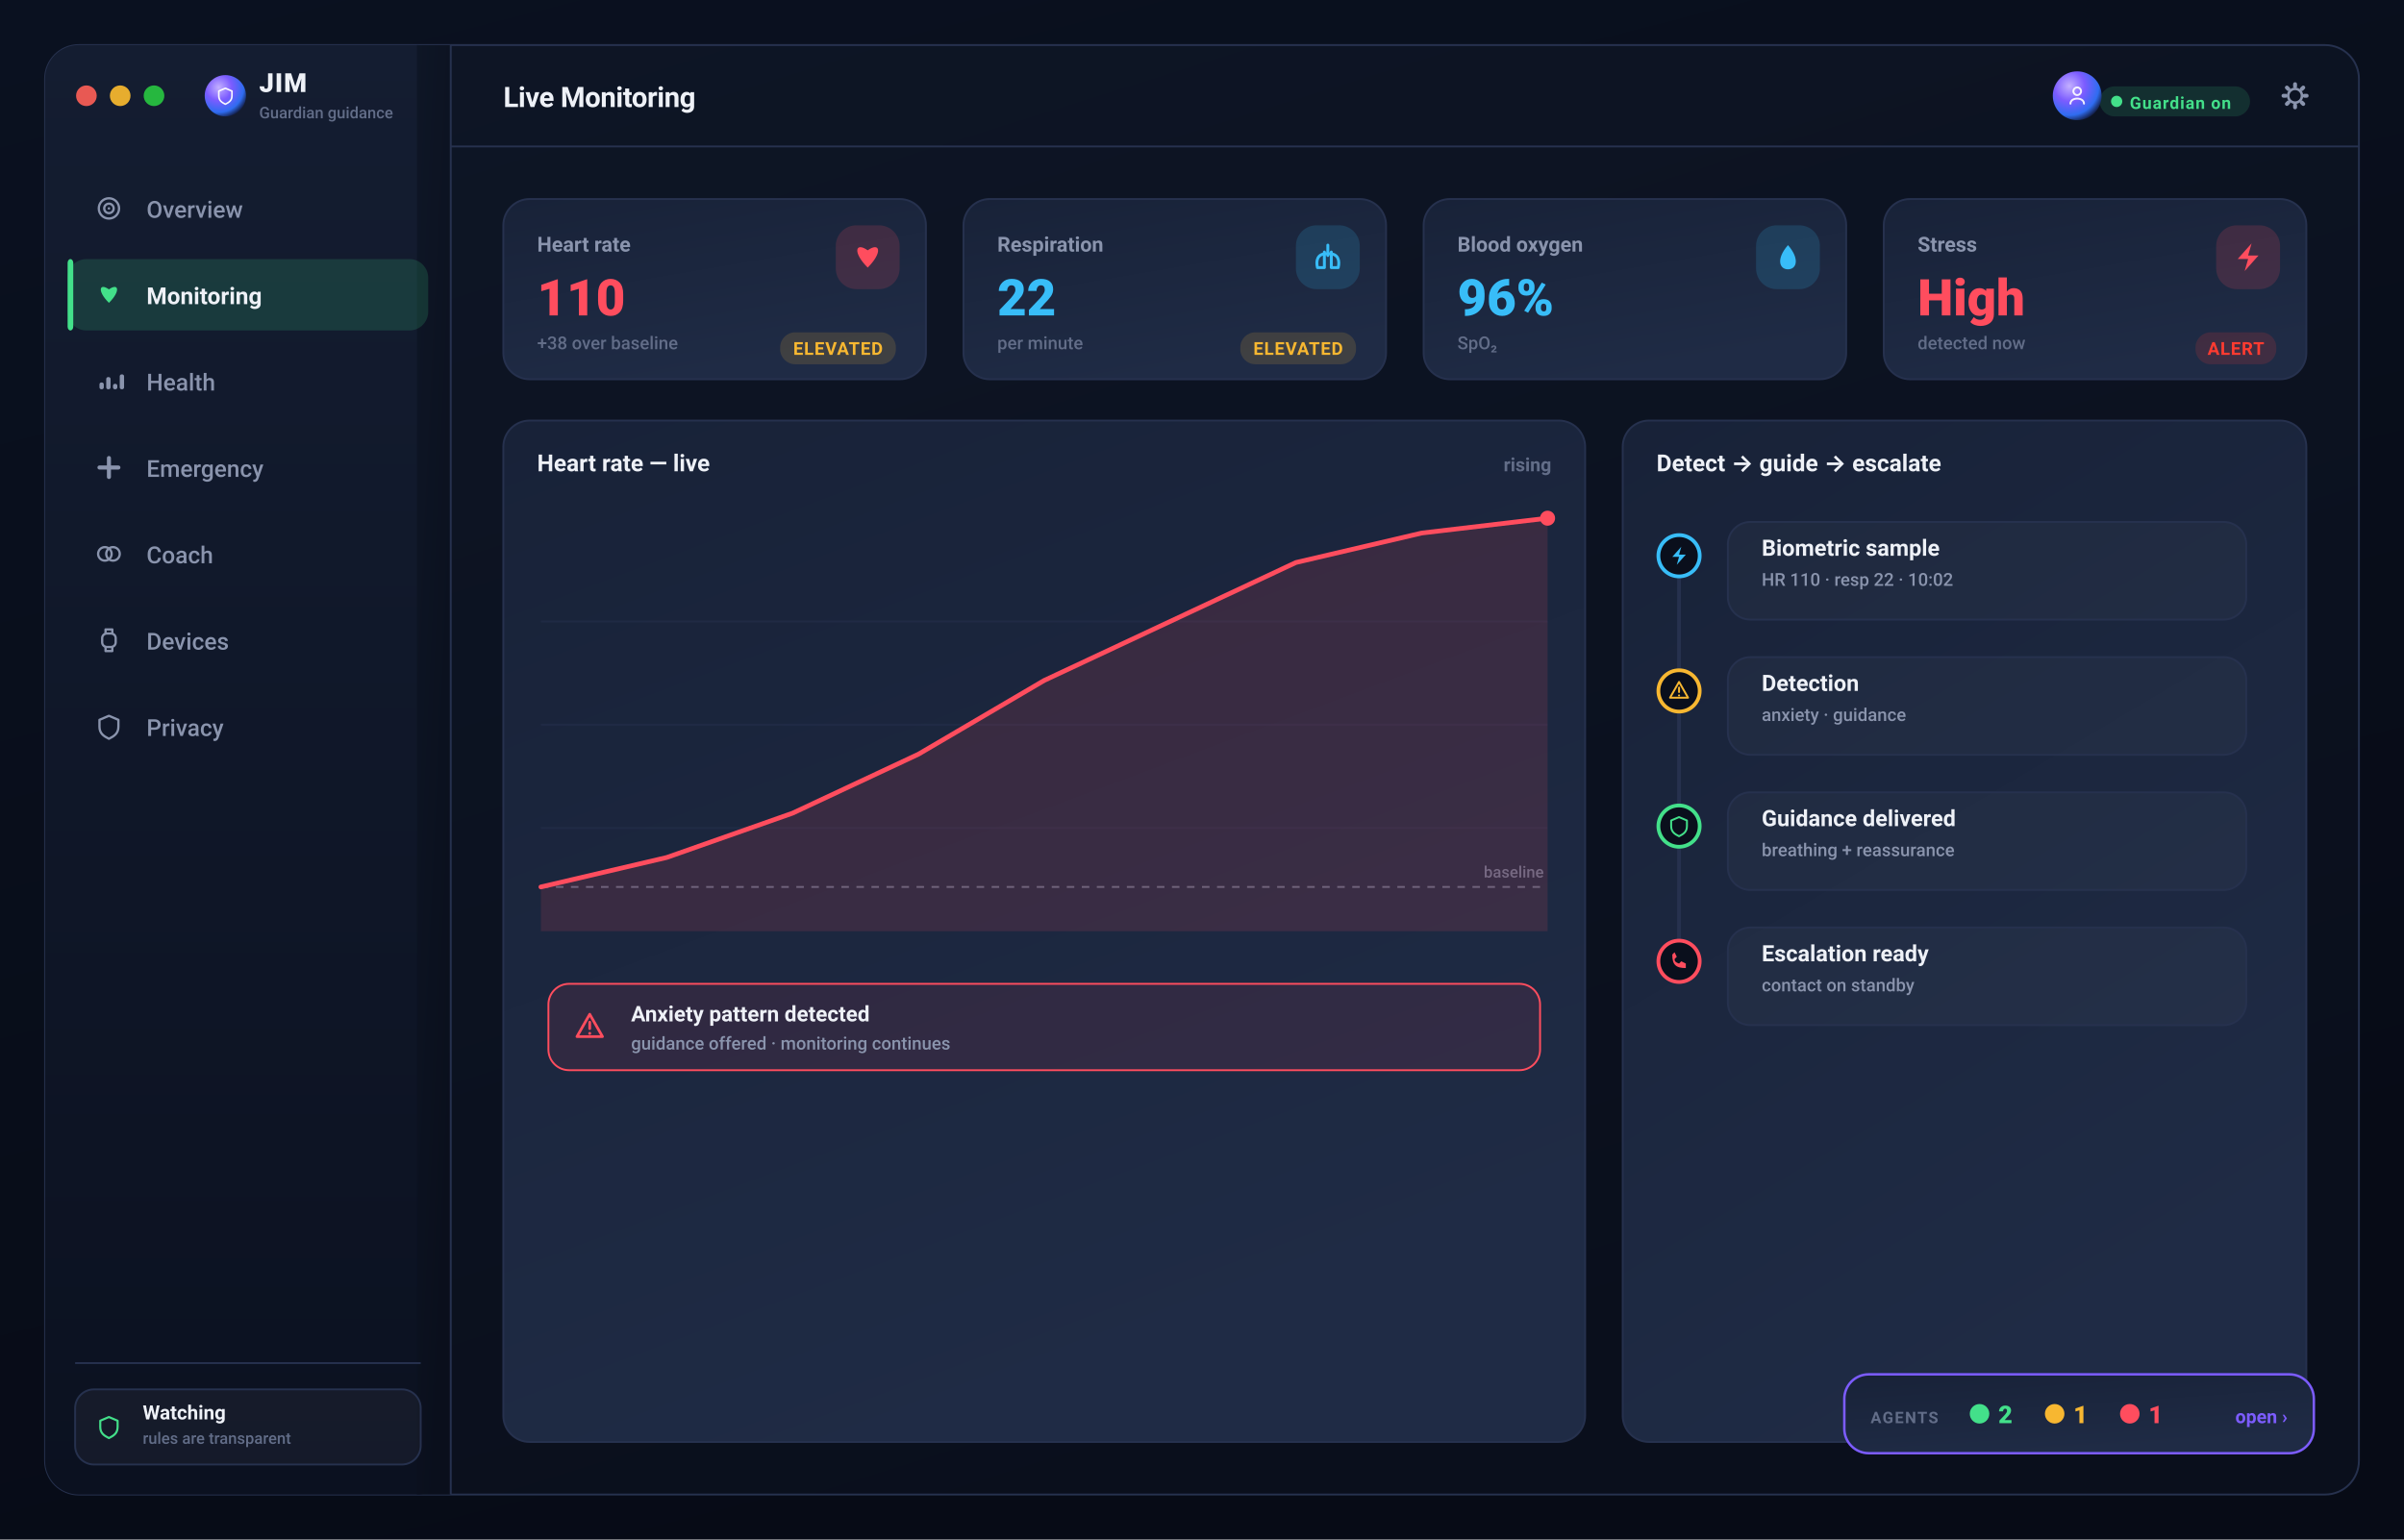
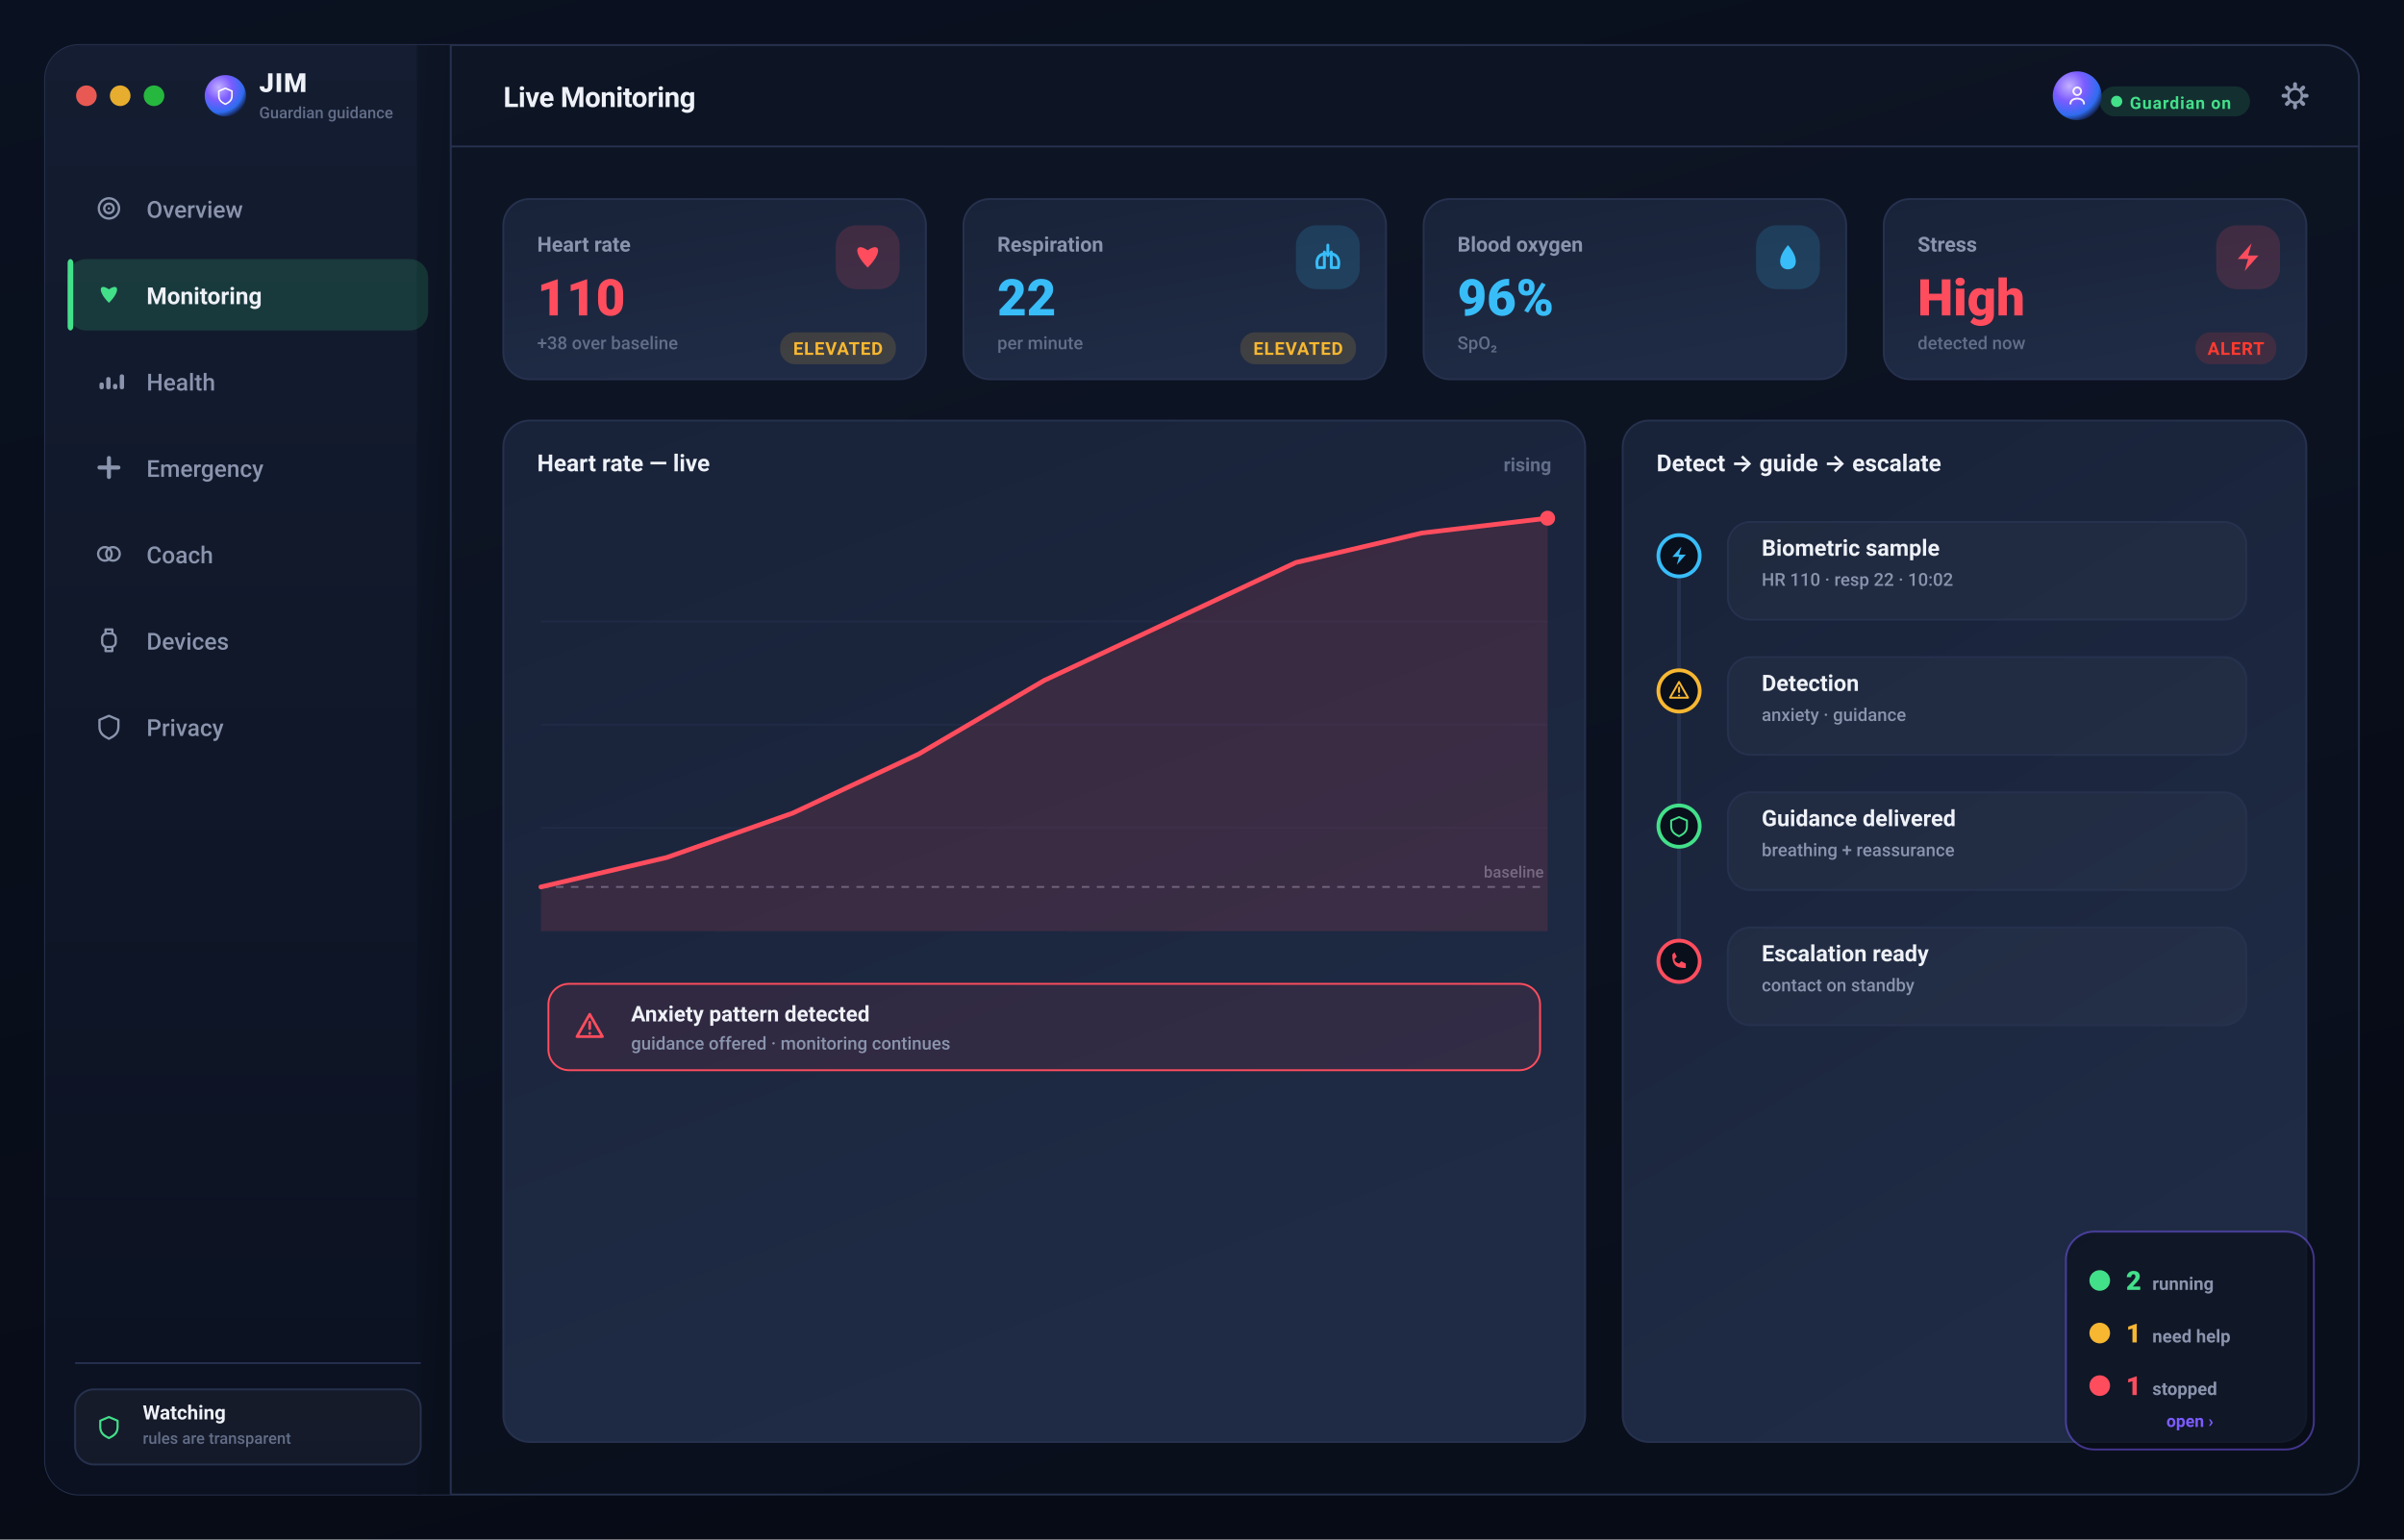
<svg xmlns="http://www.w3.org/2000/svg" width="1280" height="820" viewBox="0 0 1280 820" role="img" aria-label="Jim Mini — Live Monitoring">
  <defs>
    <linearGradient id="gPage" x1="0" y1="0" x2="0.4" y2="1">
      <stop offset="0" stop-color="#0a1120" />
      <stop offset="1" stop-color="#070b16" />
    </linearGradient>
    <linearGradient id="gScr" x1="0" y1="0" x2="0.5" y2="1">
      <stop offset="0" stop-color="#0e1626" />
      <stop offset="1" stop-color="#0a0f1c" />
    </linearGradient>
    <linearGradient id="gSide" x1="0" y1="0" x2="0" y2="1">
      <stop offset="0" stop-color="#141d31" />
      <stop offset="1" stop-color="#0b1120" />
    </linearGradient>
    <linearGradient id="gCard" x1="0" y1="0" x2="0.4" y2="1">
      <stop offset="0" stop-color="#182238" />
      <stop offset="1" stop-color="#1f2b45" />
    </linearGradient>
    <linearGradient id="gBrand" x1="0" y1="0" x2="1" y2="0">
      <stop offset="0" stop-color="#7c5cff" />
      <stop offset="1" stop-color="#3aa0ff" />
    </linearGradient>
    <linearGradient id="gEmer" x1="0" y1="0" x2="0" y2="1">
      <stop offset="0" stop-color="#ff5b52" />
      <stop offset="1" stop-color="#ff3b30" />
    </linearGradient>
    <linearGradient id="mV" x1="0" y1="0" x2="1" y2="0">
      <stop offset="0" stop-color="#7c5cff" />
      <stop offset="1" stop-color="#3aa0ff" />
    </linearGradient>
    <linearGradient id="mG" x1="0" y1="0" x2="1" y2="0">
      <stop offset="0" stop-color="#2fd27a" />
      <stop offset="1" stop-color="#43e08a" />
    </linearGradient>
    <linearGradient id="mO" x1="0" y1="0" x2="1" y2="0">
      <stop offset="0" stop-color="#f7b731" />
      <stop offset="1" stop-color="#ff7a45" />
    </linearGradient>
    <radialGradient id="orb" cx="34%" cy="30%" r="75%">
      <stop offset="0" stop-color="#c3b0ff" />
      <stop offset="42%" stop-color="#7c5cff" />
      <stop offset="80%" stop-color="#2f6cf0" />
      <stop offset="100%" stop-color="#14204a" />
    </radialGradient>
  </defs>
  <rect x="0.0" y="0.0" width="1280.0" height="820.0" rx="0" fill="url(#gPage)" />
  <rect x="24" y="24" width="1232" height="772" rx="18" fill="url(#gScr)" stroke="#26314e" stroke-width="1" />
  <rect x="24.0" y="24.0" width="216.0" height="772.0" rx="18" fill="url(#gSide)" />
  <rect x="222.0" y="24.0" width="18.0" height="772.0" rx="0" fill="url(#gScr)" />
  <line x1="240" y1="24" x2="240" y2="796" stroke="#26314e" stroke-width="1" />
  <line x1="240" y1="78" x2="1256" y2="78" stroke="#26314e" stroke-width="1" />
  <circle cx="46" cy="51" r="5.5" fill="#ff5f57" opacity="0.9" />
  <circle cx="64" cy="51" r="5.5" fill="#febc2e" opacity="0.9" />
  <circle cx="82" cy="51" r="5.5" fill="#28c840" opacity="0.9" />
  <circle cx="120" cy="51" r="11" fill="url(#orb)" />
  <path d="M120 47.0 l3.5 1.5 v2.5 c0 2.5 -1.5 3.5 -3.5 4.5 c-2.0 -1.0 -3.5 -2.0 -3.5 -4.5 v-2.5 Z" fill="none" stroke="rgba(255,255,255,0.95)" stroke-width="0.85" stroke-linecap="round" stroke-linejoin="round" />
  <text x="138.0" y="49.0" font-family="-apple-system,BlinkMacSystemFont,'SF Pro Text','Segoe UI',Roboto,system-ui,sans-serif" font-size="14" font-weight="800" fill="#eef1f7" text-anchor="start" letter-spacing="0.5">JIM</text>
  <text x="138.0" y="63.0" font-family="-apple-system,BlinkMacSystemFont,'SF Pro Text','Segoe UI',Roboto,system-ui,sans-serif" font-size="8.5" font-weight="500" fill="#626d88" text-anchor="start">Guardian guidance</text>
  <text x="268.0" y="57.0" font-family="-apple-system,BlinkMacSystemFont,'SF Pro Text','Segoe UI',Roboto,system-ui,sans-serif" font-size="15" font-weight="700" fill="#eef1f7" text-anchor="start" letter-spacing="-0.2">Live Monitoring</text>
  <rect x="1220.96" y="43.8" width="2.08" height="3.2" rx="1" transform="rotate(0 1222 51)" fill="#8a94ad" />
  <rect x="1220.96" y="43.8" width="2.08" height="3.2" rx="1" transform="rotate(45 1222 51)" fill="#8a94ad" />
  <rect x="1220.96" y="43.8" width="2.08" height="3.2" rx="1" transform="rotate(90 1222 51)" fill="#8a94ad" />
  <rect x="1220.96" y="43.8" width="2.08" height="3.2" rx="1" transform="rotate(135 1222 51)" fill="#8a94ad" />
  <rect x="1220.96" y="43.8" width="2.08" height="3.2" rx="1" transform="rotate(180 1222 51)" fill="#8a94ad" />
  <rect x="1220.96" y="43.8" width="2.08" height="3.2" rx="1" transform="rotate(225 1222 51)" fill="#8a94ad" />
  <rect x="1220.96" y="43.8" width="2.08" height="3.2" rx="1" transform="rotate(270 1222 51)" fill="#8a94ad" />
  <rect x="1220.96" y="43.8" width="2.08" height="3.2" rx="1" transform="rotate(315 1222 51)" fill="#8a94ad" />
  <circle cx="1222" cy="51" r="3.68" fill="none" stroke="#8a94ad" stroke-width="1.36" stroke-linecap="round" stroke-linejoin="round" />
  <rect x="1118.0" y="46.0" width="80.0" height="16.0" rx="8" fill="rgba(67,224,138,0.14)" />
  <circle cx="1127.0" cy="54" r="3" fill="#43e08a" />
  <text x="1134.0" y="58.0" font-family="-apple-system,BlinkMacSystemFont,'SF Pro Text','Segoe UI',Roboto,system-ui,sans-serif" font-size="9" font-weight="700" fill="#43e08a" text-anchor="start" letter-spacing="0.5">Guardian on</text>
  <circle cx="1106" cy="51" r="13" fill="url(#orb)" />
  <circle cx="1106" cy="48.6" r="2.04" fill="none" stroke="rgba(255,255,255,0.9)" stroke-width="1.02" stroke-linecap="round" stroke-linejoin="round" />
  <path d="M1102.4 55.2 c0 -3.6 7.2 -3.6 7.2 0" fill="none" stroke="rgba(255,255,255,0.9)" stroke-width="1.02" stroke-linecap="round" stroke-linejoin="round" />
  <circle cx="58" cy="111" r="5.4" fill="none" stroke="#8a94ad" stroke-width="1.22" stroke-linecap="round" stroke-linejoin="round" />
  <circle cx="58" cy="111" r="2.52" fill="none" stroke="#8a94ad" stroke-width="1.22" stroke-linecap="round" stroke-linejoin="round" />
  <circle cx="58" cy="111" r="0.648" fill="#8a94ad" />
  <text x="78.0" y="116.0" font-family="-apple-system,BlinkMacSystemFont,'SF Pro Text','Segoe UI',Roboto,system-ui,sans-serif" font-size="12.5" font-weight="500" fill="#8a94ad" text-anchor="start">Overview</text>
  <rect x="36.0" y="138.0" width="192.0" height="38.0" rx="10" fill="rgba(67,224,138,0.16)" />
  <rect x="36.0" y="138.0" width="3.0" height="38.0" rx="2" fill="#43e08a" />
  <path d="M58 161.32 C51.52 154.84,52.96 150.52,58 154.12 C63.04 150.52,64.48 154.84,58 161.32 Z" fill="#43e08a" />
  <text x="78.0" y="162.0" font-family="-apple-system,BlinkMacSystemFont,'SF Pro Text','Segoe UI',Roboto,system-ui,sans-serif" font-size="12.5" font-weight="650" fill="#eef1f7" text-anchor="start">Monitoring</text>
  <rect x="52.96" y="203.72" width="2.304" height="3.6" rx="1" fill="#8a94ad" />
  <rect x="56.56" y="200.84" width="2.304" height="6.48" rx="1" fill="#8a94ad" />
  <rect x="60.16" y="204.44" width="2.304" height="2.88" rx="1" fill="#8a94ad" />
  <rect x="63.76" y="199.4" width="2.304" height="7.92" rx="1" fill="#8a94ad" />
  <text x="78.0" y="208.0" font-family="-apple-system,BlinkMacSystemFont,'SF Pro Text','Segoe UI',Roboto,system-ui,sans-serif" font-size="12.5" font-weight="500" fill="#8a94ad" text-anchor="start">Health</text>
  <path d="M58 243.96 v10.08 M52.96 249 h10.08" fill="none" stroke="#8a94ad" stroke-width="2.16" stroke-linecap="round" />
  <text x="78.0" y="254.0" font-family="-apple-system,BlinkMacSystemFont,'SF Pro Text','Segoe UI',Roboto,system-ui,sans-serif" font-size="12.5" font-weight="500" fill="#8a94ad" text-anchor="start">Emergency</text>
  <circle cx="55.84" cy="295" r="3.6" fill="none" stroke="#8a94ad" stroke-width="1.22" stroke-linecap="round" stroke-linejoin="round" />
  <circle cx="60.16" cy="295" r="3.6" fill="none" stroke="#8a94ad" stroke-width="1.22" stroke-linecap="round" stroke-linejoin="round" />
  <text x="78.0" y="300.0" font-family="-apple-system,BlinkMacSystemFont,'SF Pro Text','Segoe UI',Roboto,system-ui,sans-serif" font-size="12.5" font-weight="500" fill="#8a94ad" text-anchor="start">Coach</text>
  <rect x="54.4" y="337.4" width="7.2" height="7.2" rx="2.5" fill="none" stroke="#8a94ad" stroke-width="1.22" stroke-linecap="round" stroke-linejoin="round" />
  <path d="M56.2 337.4 v-2.16 h3.6 v2.16 M56.2 344.6 v2.16 h3.6 v-2.16" fill="none" stroke="#8a94ad" stroke-width="1.22" stroke-linecap="round" stroke-linejoin="round" />
  <text x="78.0" y="346.0" font-family="-apple-system,BlinkMacSystemFont,'SF Pro Text','Segoe UI',Roboto,system-ui,sans-serif" font-size="12.5" font-weight="500" fill="#8a94ad" text-anchor="start">Devices</text>
  <path d="M58 381.24 l5.04 2.16 v3.6 c0 3.6 -2.16 5.04 -5.04 6.48 c-2.88 -1.44 -5.04 -2.88 -5.04 -6.48 v-3.6 Z" fill="none" stroke="#8a94ad" stroke-width="1.22" stroke-linecap="round" stroke-linejoin="round" />
  <text x="78.0" y="392.0" font-family="-apple-system,BlinkMacSystemFont,'SF Pro Text','Segoe UI',Roboto,system-ui,sans-serif" font-size="12.5" font-weight="500" fill="#8a94ad" text-anchor="start">Privacy</text>
  <line x1="40" y1="726" x2="224" y2="726" stroke="#26314e" stroke-width="1" />
  <rect x="40.0" y="740.0" width="184.0" height="40.0" rx="10" fill="rgba(255,255,255,0.04)" stroke="#26314e" stroke-width="1" />
  <path d="M58 754.72 l4.62 1.98 v3.3 c0 3.3 -1.98 4.62 -4.62 5.94 c-2.64 -1.32 -4.62 -2.64 -4.62 -5.94 v-3.3 Z" fill="none" stroke="#43e08a" stroke-width="1.12" stroke-linecap="round" stroke-linejoin="round" />
  <text x="76.0" y="756.0" font-family="-apple-system,BlinkMacSystemFont,'SF Pro Text','Segoe UI',Roboto,system-ui,sans-serif" font-size="10.5" font-weight="650" fill="#eef1f7" text-anchor="start">Watching</text>
  <text x="76.0" y="769.0" font-family="-apple-system,BlinkMacSystemFont,'SF Pro Text','Segoe UI',Roboto,system-ui,sans-serif" font-size="8.5" font-weight="500" fill="#626d88" text-anchor="start">rules are transparent</text>
  <rect x="268.0" y="106.0" width="225.0" height="96.0" rx="14" fill="url(#gCard)" stroke="#26314e" stroke-width="1" />
  <text x="286.0" y="134.0" font-family="-apple-system,BlinkMacSystemFont,'SF Pro Text','Segoe UI',Roboto,system-ui,sans-serif" font-size="11" font-weight="600" fill="#8a94ad" text-anchor="start">Heart rate</text>
  <text x="286.0" y="168.0" font-family="-apple-system,BlinkMacSystemFont,'SF Pro Text','Segoe UI',Roboto,system-ui,sans-serif" font-size="27" font-weight="800" fill="#ff4d5e" text-anchor="start">110</text>
  <text x="286.0" y="186.0" font-family="-apple-system,BlinkMacSystemFont,'SF Pro Text','Segoe UI',Roboto,system-ui,sans-serif" font-size="9.5" font-weight="500" fill="#626d88" text-anchor="start">+38 over baseline</text>
  <rect x="445.0" y="120.0" width="34.0" height="34.0" rx="11" fill="rgba(255,77,94,0.16)" />
  <path d="M462.0 142.52 C453.72 134.24,455.56 128.72,462.0 133.32 C468.44 128.72,470.28 134.24,462.0 142.52 Z" fill="#ff4d5e" />
  <rect x="415.4" y="177.0" width="61.6" height="17.0" rx="8" fill="rgba(247,183,49,0.15)" />
  <text x="446.2" y="189.0" font-family="-apple-system,BlinkMacSystemFont,'SF Pro Text','Segoe UI',Roboto,system-ui,sans-serif" font-size="9.5" font-weight="700" fill="#f7b731" text-anchor="middle" letter-spacing="0.4">ELEVATED</text>
  <rect x="513.0" y="106.0" width="225.0" height="96.0" rx="14" fill="url(#gCard)" stroke="#26314e" stroke-width="1" />
  <text x="531.0" y="134.0" font-family="-apple-system,BlinkMacSystemFont,'SF Pro Text','Segoe UI',Roboto,system-ui,sans-serif" font-size="11" font-weight="600" fill="#8a94ad" text-anchor="start">Respiration</text>
  <text x="531.0" y="168.0" font-family="-apple-system,BlinkMacSystemFont,'SF Pro Text','Segoe UI',Roboto,system-ui,sans-serif" font-size="27" font-weight="800" fill="#38bdf8" text-anchor="start">22</text>
  <text x="531.0" y="186.0" font-family="-apple-system,BlinkMacSystemFont,'SF Pro Text','Segoe UI',Roboto,system-ui,sans-serif" font-size="9.5" font-weight="500" fill="#626d88" text-anchor="start">per minute</text>
  <rect x="690.0" y="120.0" width="34.0" height="34.0" rx="11" fill="rgba(56,189,248,0.16)" />
  <path d="M707.0 130.56 v5.52" fill="none" stroke="#38bdf8" stroke-width="1.56" stroke-linecap="round" stroke-linejoin="round" />
  <path d="M706.08 135.16 c-4.6 0 -5.52 3.68 -4.6 7.36 l3.68 0 v-8.28" fill="none" stroke="#38bdf8" stroke-width="1.56" stroke-linecap="round" stroke-linejoin="round" />
  <path d="M707.92 135.16 c4.6 0 5.52 3.68 4.6 7.36 l-3.68 0 v-8.28" fill="none" stroke="#38bdf8" stroke-width="1.56" stroke-linecap="round" stroke-linejoin="round" />
  <rect x="660.4" y="177.0" width="61.6" height="17.0" rx="8" fill="rgba(247,183,49,0.15)" />
  <text x="691.2" y="189.0" font-family="-apple-system,BlinkMacSystemFont,'SF Pro Text','Segoe UI',Roboto,system-ui,sans-serif" font-size="9.5" font-weight="700" fill="#f7b731" text-anchor="middle" letter-spacing="0.4">ELEVATED</text>
  <rect x="758.0" y="106.0" width="225.0" height="96.0" rx="14" fill="url(#gCard)" stroke="#26314e" stroke-width="1" />
  <text x="776.0" y="134.0" font-family="-apple-system,BlinkMacSystemFont,'SF Pro Text','Segoe UI',Roboto,system-ui,sans-serif" font-size="11" font-weight="600" fill="#8a94ad" text-anchor="start">Blood oxygen</text>
  <text x="776.0" y="168.0" font-family="-apple-system,BlinkMacSystemFont,'SF Pro Text','Segoe UI',Roboto,system-ui,sans-serif" font-size="27" font-weight="800" fill="#38bdf8" text-anchor="start">96%</text>
  <text x="776.0" y="186.0" font-family="-apple-system,BlinkMacSystemFont,'SF Pro Text','Segoe UI',Roboto,system-ui,sans-serif" font-size="9.5" font-weight="500" fill="#626d88" text-anchor="start">SpO₂</text>
  <rect x="935.0" y="120.0" width="34.0" height="34.0" rx="11" fill="rgba(56,189,248,0.16)" />
  <path d="M952.0 130.56 C958.44 137.92,956.6 143.44,952.0 143.44 C947.4 143.44,945.56 137.92,952.0 130.56 Z" fill="#38bdf8" />
  <rect x="1003.0" y="106.0" width="225.0" height="96.0" rx="14" fill="url(#gCard)" stroke="#26314e" stroke-width="1" />
  <text x="1021.0" y="134.0" font-family="-apple-system,BlinkMacSystemFont,'SF Pro Text','Segoe UI',Roboto,system-ui,sans-serif" font-size="11" font-weight="600" fill="#8a94ad" text-anchor="start">Stress</text>
  <text x="1021.0" y="168.0" font-family="-apple-system,BlinkMacSystemFont,'SF Pro Text','Segoe UI',Roboto,system-ui,sans-serif" font-size="27" font-weight="800" fill="#ff4d5e" text-anchor="start">High</text>
  <text x="1021.0" y="186.0" font-family="-apple-system,BlinkMacSystemFont,'SF Pro Text','Segoe UI',Roboto,system-ui,sans-serif" font-size="9.5" font-weight="500" fill="#626d88" text-anchor="start">detected now</text>
  <rect x="1180.0" y="120.0" width="34.0" height="34.0" rx="11" fill="rgba(255,77,94,0.16)" />
  <path d="M1198.84 129.64 L1191.48 137.92 L1197.0 137.92 L1195.16 144.36 L1202.52 136.08 L1197.0 136.08 Z" fill="#ff4d5e" />
  <rect x="1169.0" y="177.0" width="43.0" height="17.0" rx="8" fill="rgba(255,59,48,0.15)" />
  <text x="1190.5" y="189.0" font-family="-apple-system,BlinkMacSystemFont,'SF Pro Text','Segoe UI',Roboto,system-ui,sans-serif" font-size="9.5" font-weight="700" fill="#ff3b30" text-anchor="middle" letter-spacing="0.4">ALERT</text>
  <rect x="268.0" y="224.0" width="576.0" height="544.0" rx="14" fill="url(#gCard)" stroke="#26314e" stroke-width="1" />
  <text x="286.0" y="251.0" font-family="-apple-system,BlinkMacSystemFont,'SF Pro Text','Segoe UI',Roboto,system-ui,sans-serif" font-size="12.5" font-weight="700" fill="#eef1f7" text-anchor="start">Heart rate — live</text>
  <text x="826.0" y="251.0" font-family="-apple-system,BlinkMacSystemFont,'SF Pro Text','Segoe UI',Roboto,system-ui,sans-serif" font-size="10" font-weight="600" fill="#626d88" text-anchor="end">rising</text>
  <line x1="288" y1="331.0" x2="824.0" y2="331.0" stroke="rgba(38,49,78,0.5)" stroke-width="1" />
  <line x1="288" y1="386.0" x2="824.0" y2="386.0" stroke="rgba(38,49,78,0.5)" stroke-width="1" />
  <line x1="288" y1="441.0" x2="824.0" y2="441.0" stroke="rgba(38,49,78,0.5)" stroke-width="1" />
  <line x1="288" y1="472.4" x2="824.0" y2="472.4" stroke="rgba(98,109,136,0.9)" stroke-width="1" stroke-dasharray="4 4" />
  <text x="822.0" y="467.4" font-family="-apple-system,BlinkMacSystemFont,'SF Pro Text','Segoe UI',Roboto,system-ui,sans-serif" font-size="8.5" font-weight="500" fill="#626d88" text-anchor="end">baseline</text>
  <polygon points="288,496 288.0,472.4 355.0,456.7 422.0,433.1 489.0,401.7 556.0,362.4 623.0,331.0 690.0,299.6 757.0,283.9 824.0,276.0 824.0,496" fill="rgba(255,77,94,0.13)" />
  <polyline points="288.0,472.4 355.0,456.7 422.0,433.1 489.0,401.7 556.0,362.4 623.0,331.0 690.0,299.6 757.0,283.9 824.0,276.0" fill="none" stroke="#ff4d5e" stroke-width="2.5" stroke-linejoin="round" stroke-linecap="round" />
  <circle cx="824.0" cy="276.0" r="4" fill="#ff4d5e" />
  <rect x="292.0" y="524.0" width="528.0" height="46.0" rx="11" fill="rgba(255,77,94,0.09)" stroke="#ff4d5e" stroke-width="1" />
  <path d="M314 540.2 L320.8 552.1 H307.2 Z" fill="none" stroke="#ff4d5e" stroke-width="1.44" stroke-linecap="round" stroke-linejoin="round" />
  <path d="M314 544.45 v3.4" fill="none" stroke="#ff4d5e" stroke-width="1.44" stroke-linecap="round" stroke-linejoin="round" />
  <circle cx="314" cy="550.4" r="0.765" fill="#ff4d5e" />
  <text x="336.0" y="544.0" font-family="-apple-system,BlinkMacSystemFont,'SF Pro Text','Segoe UI',Roboto,system-ui,sans-serif" font-size="11.5" font-weight="650" fill="#eef1f7" text-anchor="start">Anxiety pattern detected</text>
  <text x="336.0" y="559.0" font-family="-apple-system,BlinkMacSystemFont,'SF Pro Text','Segoe UI',Roboto,system-ui,sans-serif" font-size="9.5" font-weight="500" fill="#8a94ad" text-anchor="start">guidance offered · monitoring continues</text>
  <rect x="864.0" y="224.0" width="364.0" height="544.0" rx="14" fill="url(#gCard)" stroke="#26314e" stroke-width="1" />
  <text x="882.0" y="251.0" font-family="-apple-system,BlinkMacSystemFont,'SF Pro Text','Segoe UI',Roboto,system-ui,sans-serif" font-size="12.5" font-weight="700" fill="#eef1f7" text-anchor="start">Detect → guide → escalate</text>
  <line x1="894.0" y1="292" x2="894.0" y2="524" stroke="#26314e" stroke-width="2" />
  <circle cx="894.0" cy="296" r="11" fill="#0a0f1c" stroke="#38bdf8" stroke-width="2" />
  <path d="M895.2 291.2 L890.4 296.6 L894.0 296.6 L892.8 300.8 L897.6 295.4 L894.0 295.4 Z" fill="#38bdf8" />
  <rect x="920.0" y="278.0" width="276.0" height="52.0" rx="12" fill="rgba(255,255,255,0.03)" stroke="#26314e" stroke-width="1" />
  <text x="938.0" y="296.0" font-family="-apple-system,BlinkMacSystemFont,'SF Pro Text','Segoe UI',Roboto,system-ui,sans-serif" font-size="12" font-weight="700" fill="#eef1f7" text-anchor="start">Biometric sample</text>
  <text x="938.0" y="312.0" font-family="-apple-system,BlinkMacSystemFont,'SF Pro Text','Segoe UI',Roboto,system-ui,sans-serif" font-size="9.5" font-weight="500" fill="#8a94ad" text-anchor="start">HR 110 · resp 22 · 10:02</text>
  <circle cx="894.0" cy="368" r="11" fill="#0a0f1c" stroke="#f7b731" stroke-width="2" />
  <path d="M894.0 363.2 L898.8 371.6 H889.2 Z" fill="none" stroke="#f7b731" stroke-width="1.02" stroke-linecap="round" stroke-linejoin="round" />
  <path d="M894.0 366.2 v2.4" fill="none" stroke="#f7b731" stroke-width="1.02" stroke-linecap="round" stroke-linejoin="round" />
  <circle cx="894.0" cy="370.4" r="0.54" fill="#f7b731" />
  <rect x="920.0" y="350.0" width="276.0" height="52.0" rx="12" fill="rgba(255,255,255,0.03)" stroke="#26314e" stroke-width="1" />
  <text x="938.0" y="368.0" font-family="-apple-system,BlinkMacSystemFont,'SF Pro Text','Segoe UI',Roboto,system-ui,sans-serif" font-size="12" font-weight="700" fill="#eef1f7" text-anchor="start">Detection</text>
  <text x="938.0" y="384.0" font-family="-apple-system,BlinkMacSystemFont,'SF Pro Text','Segoe UI',Roboto,system-ui,sans-serif" font-size="9.5" font-weight="500" fill="#8a94ad" text-anchor="start">anxiety · guidance</text>
  <circle cx="894.0" cy="440" r="11" fill="#0a0f1c" stroke="#43e08a" stroke-width="2" />
  <path d="M894.0 435.2 l4.2 1.8 v3.0 c0 3.0 -1.8 4.2 -4.2 5.4 c-2.4 -1.2 -4.2 -2.4 -4.2 -5.4 v-3.0 Z" fill="none" stroke="#43e08a" stroke-width="1.02" stroke-linecap="round" stroke-linejoin="round" />
  <rect x="920.0" y="422.0" width="276.0" height="52.0" rx="12" fill="rgba(255,255,255,0.03)" stroke="#26314e" stroke-width="1" />
  <text x="938.0" y="440.0" font-family="-apple-system,BlinkMacSystemFont,'SF Pro Text','Segoe UI',Roboto,system-ui,sans-serif" font-size="12" font-weight="700" fill="#eef1f7" text-anchor="start">Guidance delivered</text>
  <text x="938.0" y="456.0" font-family="-apple-system,BlinkMacSystemFont,'SF Pro Text','Segoe UI',Roboto,system-ui,sans-serif" font-size="9.5" font-weight="500" fill="#8a94ad" text-anchor="start">breathing + reassurance</text>
  <circle cx="894.0" cy="512" r="11" fill="#0a0f1c" stroke="#ff4d5e" stroke-width="2" />
  <path d="M890.4 508.4 c0 5.4 1.8 7.2 7.2 7.2 l0.0 -2.4 l-2.4 -1.2 l-1.2 1.2 c-1.8 -0.6 -2.4 -1.2 -2.4 -2.4 l1.2 -1.2 l-1.2 -2.4 Z" fill="#ff4d5e" />
  <rect x="920.0" y="494.0" width="276.0" height="52.0" rx="12" fill="rgba(255,255,255,0.03)" stroke="#26314e" stroke-width="1" />
  <text x="938.0" y="512.0" font-family="-apple-system,BlinkMacSystemFont,'SF Pro Text','Segoe UI',Roboto,system-ui,sans-serif" font-size="12" font-weight="700" fill="#eef1f7" text-anchor="start">Escalation ready</text>
  <text x="938.0" y="528.0" font-family="-apple-system,BlinkMacSystemFont,'SF Pro Text','Segoe UI',Roboto,system-ui,sans-serif" font-size="9.5" font-weight="500" fill="#8a94ad" text-anchor="start">contact on standby</text>
-   <rect x="982.0" y="732.0" width="250.0" height="42.0" rx="13" fill="url(#gCard)" stroke="#7c5cff" stroke-width="1.3" />
-   <text x="996.0" y="758.0" font-family="-apple-system,BlinkMacSystemFont,'SF Pro Text','Segoe UI',Roboto,system-ui,sans-serif" font-size="8.5" font-weight="700" fill="#626d88" text-anchor="start" letter-spacing="0.7">AGENTS</text>
-   <circle cx="1054" cy="753" r="5.2" fill="#43e08a" />
-   <text x="1064.0" y="758.0" font-family="-apple-system,BlinkMacSystemFont,'SF Pro Text','Segoe UI',Roboto,system-ui,sans-serif" font-size="13" font-weight="800" fill="#43e08a" text-anchor="start">2</text>
-   <circle cx="1094" cy="753" r="5.2" fill="#f7b731" />
-   <text x="1104.0" y="758.0" font-family="-apple-system,BlinkMacSystemFont,'SF Pro Text','Segoe UI',Roboto,system-ui,sans-serif" font-size="13" font-weight="800" fill="#f7b731" text-anchor="start">1</text>
-   <circle cx="1134" cy="753" r="5.2" fill="#ff4d5e" />
-   <text x="1144.0" y="758.0" font-family="-apple-system,BlinkMacSystemFont,'SF Pro Text','Segoe UI',Roboto,system-ui,sans-serif" font-size="13" font-weight="800" fill="#ff4d5e" text-anchor="start">1</text>
-   <text x="1218.0" y="758.0" font-family="-apple-system,BlinkMacSystemFont,'SF Pro Text','Segoe UI',Roboto,system-ui,sans-serif" font-size="10" font-weight="700" fill="#7c5cff" text-anchor="end">open ›</text>
+   <rect x="1100.0" y="656.0" width="132.0" height="116.0" rx="15" fill="rgba(8,12,22,0.62)" stroke="rgba(124,92,255,0.5)" stroke-width="1" />
+   <circle cx="1118" cy="682" r="5.5" fill="#43e08a" />
+   <text x="1132.0" y="687.0" font-family="-apple-system,BlinkMacSystemFont,'SF Pro Text','Segoe UI',Roboto,system-ui,sans-serif" font-size="14" font-weight="800" fill="#43e08a" text-anchor="start">2</text>
+   <text x="1146.0" y="687.0" font-family="-apple-system,BlinkMacSystemFont,'SF Pro Text','Segoe UI',Roboto,system-ui,sans-serif" font-size="9.5" font-weight="600" fill="#8a94ad" text-anchor="start">running</text>
+   <circle cx="1118" cy="710" r="5.5" fill="#f7b731" />
+   <text x="1132.0" y="715.0" font-family="-apple-system,BlinkMacSystemFont,'SF Pro Text','Segoe UI',Roboto,system-ui,sans-serif" font-size="14" font-weight="800" fill="#f7b731" text-anchor="start">1</text>
+   <text x="1146.0" y="715.0" font-family="-apple-system,BlinkMacSystemFont,'SF Pro Text','Segoe UI',Roboto,system-ui,sans-serif" font-size="9.5" font-weight="600" fill="#8a94ad" text-anchor="start">need help</text>
+   <circle cx="1118" cy="738" r="5.5" fill="#ff4d5e" />
+   <text x="1132.0" y="743.0" font-family="-apple-system,BlinkMacSystemFont,'SF Pro Text','Segoe UI',Roboto,system-ui,sans-serif" font-size="14" font-weight="800" fill="#ff4d5e" text-anchor="start">1</text>
+   <text x="1146.0" y="743.0" font-family="-apple-system,BlinkMacSystemFont,'SF Pro Text','Segoe UI',Roboto,system-ui,sans-serif" font-size="9.5" font-weight="600" fill="#8a94ad" text-anchor="start">stopped</text>
+   <text x="1166.0" y="760.0" font-family="-apple-system,BlinkMacSystemFont,'SF Pro Text','Segoe UI',Roboto,system-ui,sans-serif" font-size="9" font-weight="700" fill="#7c5cff" text-anchor="middle">open ›</text>
</svg>
